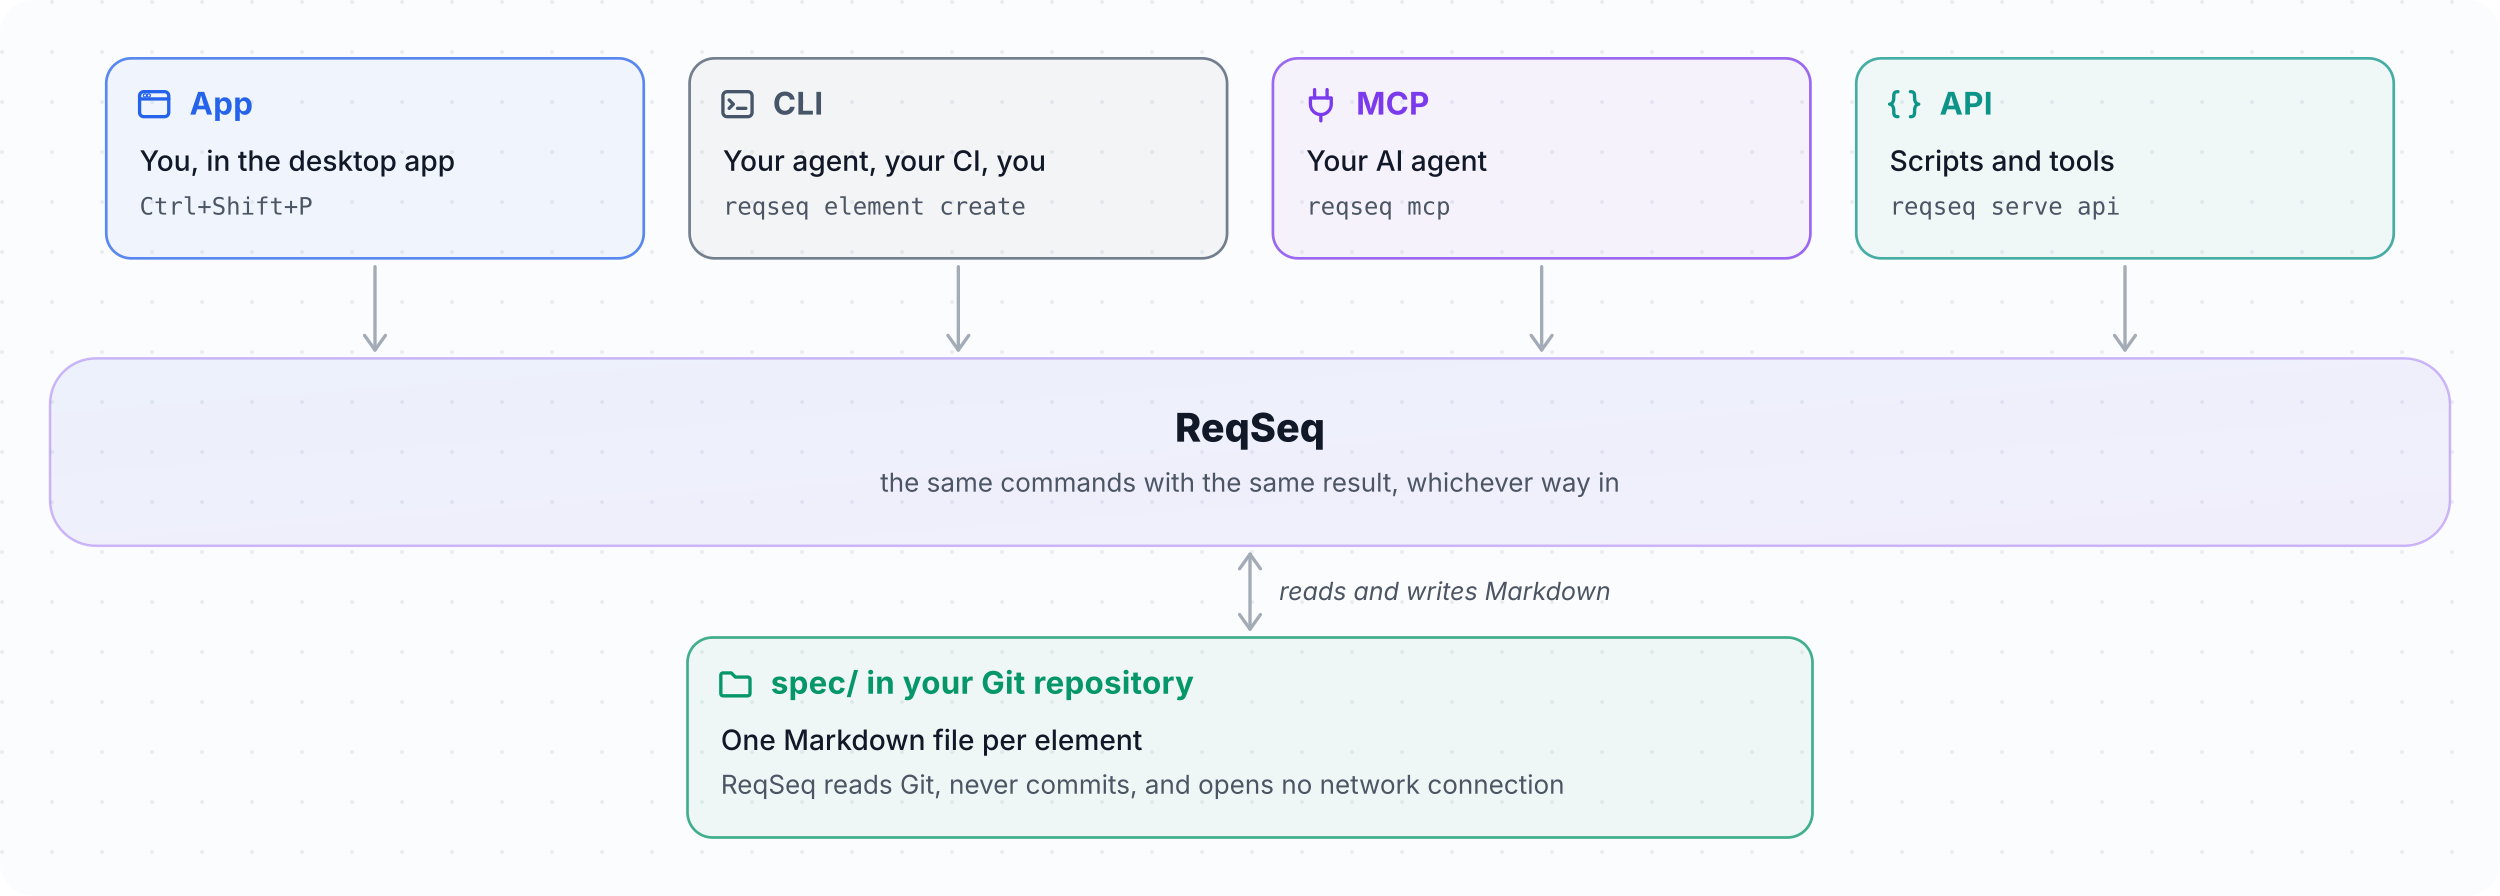
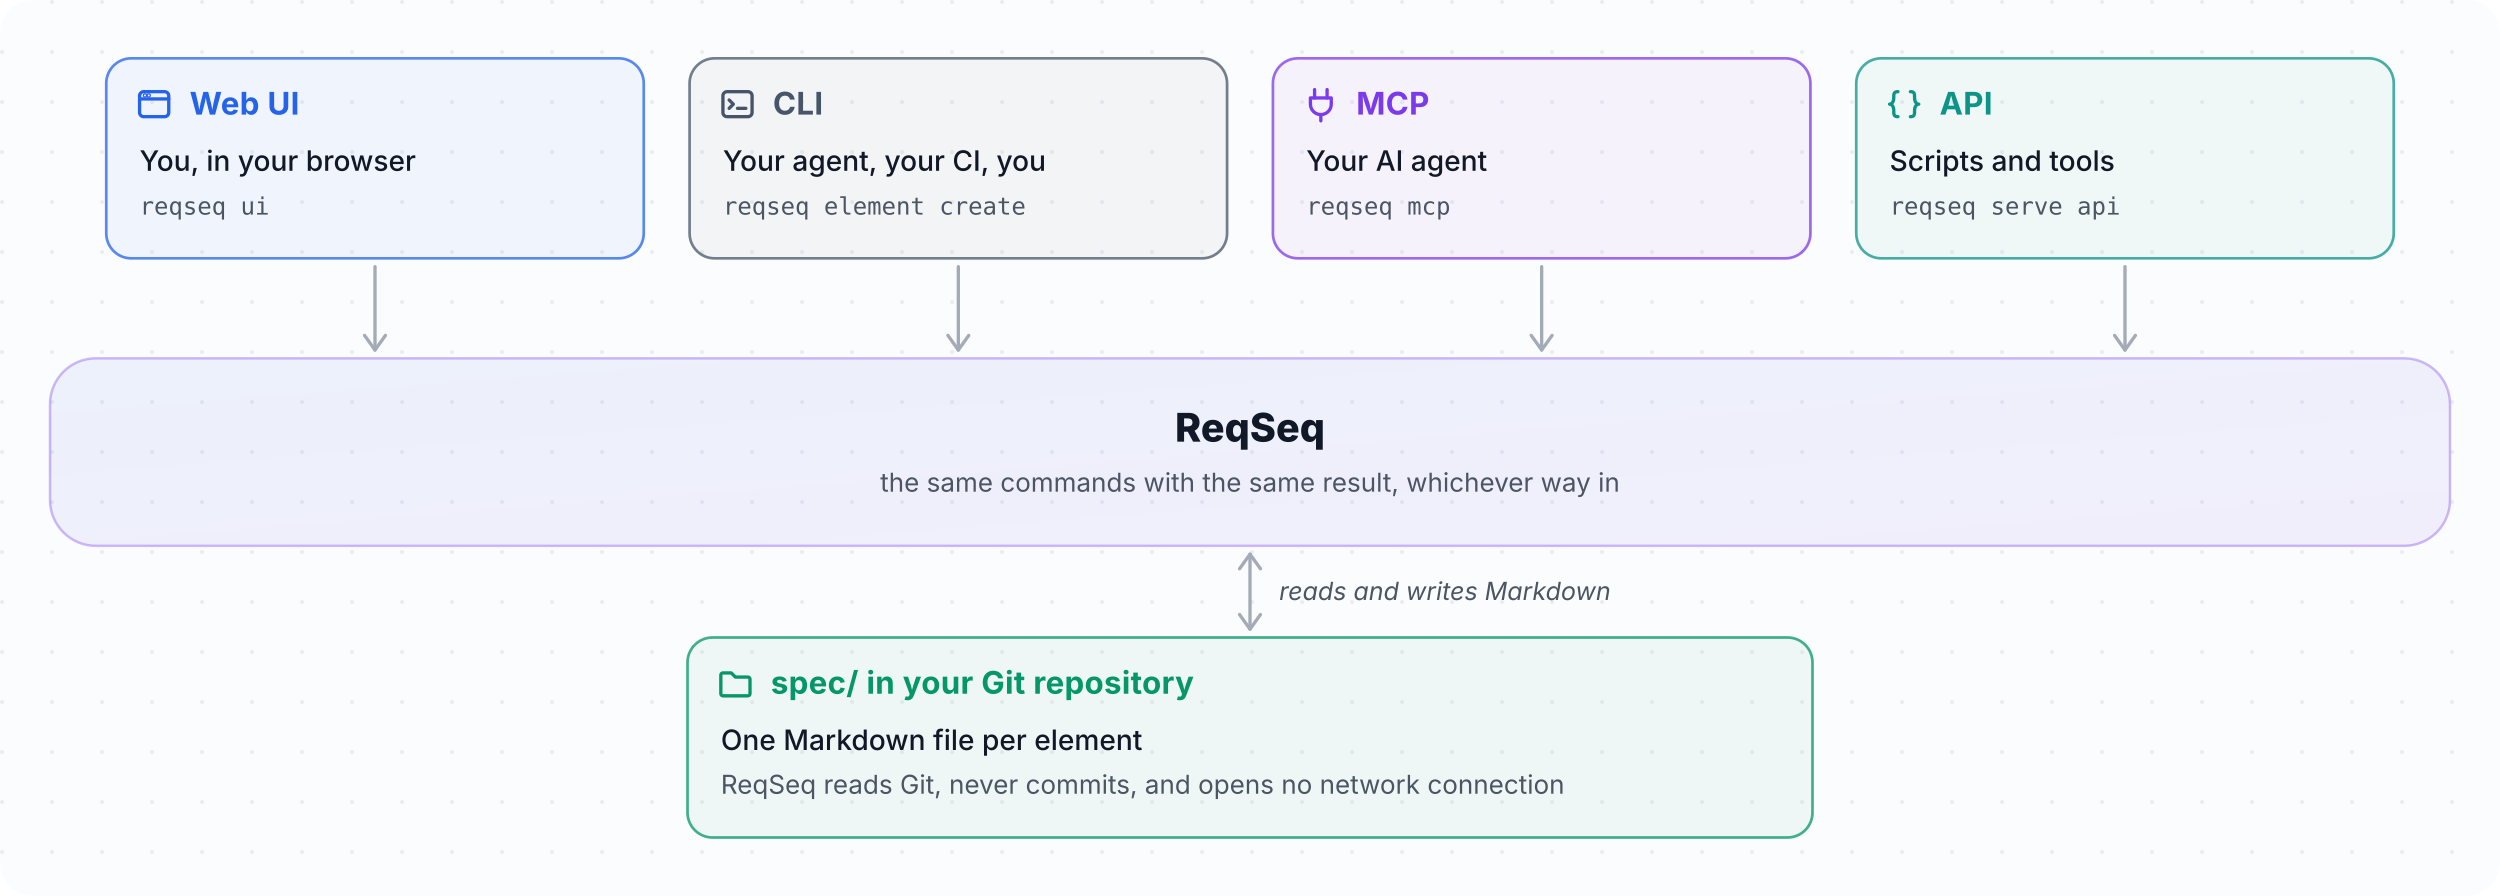
- <svg xmlns="http://www.w3.org/2000/svg" viewBox="0 0 1200 430" width="1200" height="430" role="img" aria-label="ReqSeq has four ways in that run the same commands with the same result: the desktop app for you, the reqseq command line for your agent, your CI and you, the MCP server for your AI agent, and a local HTTP API on loopback for scripts and tools. ReqSeq reads and writes the spec as Markdown files in spec/ of your Git repository, reads Git and never commits, and opens no network connections.">
+ <svg xmlns="http://www.w3.org/2000/svg" viewBox="0 0 1200 430" width="1200" height="430" role="img" aria-label="ReqSeq has four ways in that run the same commands with the same result: the web UI in your browser for you, the reqseq command line for your agent, your CI and you, the MCP server for your AI agent, and a local HTTP API on loopback for scripts and tools. ReqSeq reads and writes the spec as Markdown files in spec/ of your Git repository, reads Git and never commits, and opens no network connections.">
  <style>
text{font-family:Inter,system-ui,-apple-system,"Segoe UI",sans-serif;fill:#111827}
.k{font-size:15px;font-weight:700;letter-spacing:.01em} .t{font-size:13.5px;font-weight:500}
.m{font-family:"JetBrains Mono",ui-monospace,SFMono-Regular,Menlo,Consolas,monospace;font-size:11.5px;fill:#4b5563} .s{font-size:12.5px;fill:#4b5563} .e{font-size:12px;fill:#4b5563;font-style:italic}
</style>
  <defs>
    <pattern id="g" width="24" height="24" patternUnits="userSpaceOnUse">
      <circle cx="1" cy="1" r="1" fill="#e9edf2" />
    </pattern>
    <linearGradient id="rq" x1="0" y1="0" x2="1" y2="1">
      <stop offset="0" stop-color="#2563eb" stop-opacity="0.07" />
      <stop offset="1" stop-color="#7c3aed" stop-opacity="0.07" />
    </linearGradient>
  </defs>
  <rect width="1200" height="430" rx="16" fill="#fbfcfd" />
  <rect width="1200" height="430" rx="16" fill="url(#g)" />
  <rect x="51.0" y="28" width="258" height="96" rx="12" fill="#2563eb" fill-opacity="0.05" stroke="#2563eb" stroke-opacity="0.75" stroke-width="1.3" />
  <g transform="translate(65.0,41)" fill="none" stroke="#2563eb" stroke-width="1.6" stroke-linecap="round" stroke-linejoin="round">
    <rect x="2" y="3" width="14" height="12" rx="2" />
    <path d="M2 6.5h14" />
    <circle cx="4.6" cy="4.8" r=".3" />
    <circle cx="6.4" cy="4.8" r=".3" />
  </g>
-   <text x="91.0" y="55" class="k" style="fill:#2563eb">App</text>
-   <text x="67.0" y="82" class="t">You, in the desktop app</text>
-   <text x="67.0" y="103" class="m">Ctrl+Shift+P</text>
+   <text x="91.0" y="55" class="k" style="fill:#2563eb">Web UI</text>
+   <text x="67.0" y="82" class="t">You, in your browser</text>
+   <text x="67.0" y="103" class="m">reqseq ui</text>
  <path d="M180.0,128 V168" stroke="#a3abb7" stroke-width="1.6" fill="none" stroke-linecap="round" />
  <path d="M175.0,161 L180.0,168 L185.0,161" stroke="#a3abb7" stroke-width="1.6" fill="none" stroke-linecap="round" stroke-linejoin="round" />
  <rect x="331.0" y="28" width="258" height="96" rx="12" fill="#475569" fill-opacity="0.05" stroke="#475569" stroke-opacity="0.75" stroke-width="1.3" />
  <g transform="translate(345.0,41)" fill="none" stroke="#475569" stroke-width="1.6" stroke-linecap="round" stroke-linejoin="round">
    <rect x="2" y="3" width="14" height="12" rx="2" />
    <path d="M5 7l2 2-2 2M9 11h4" />
  </g>
  <text x="371.0" y="55" class="k" style="fill:#475569">CLI</text>
  <text x="347.0" y="82" class="t">Your agent, your CI, you</text>
  <text x="347.0" y="103" class="m">reqseq element create</text>
  <path d="M460.0,128 V168" stroke="#a3abb7" stroke-width="1.6" fill="none" stroke-linecap="round" />
  <path d="M455.0,161 L460.0,168 L465.0,161" stroke="#a3abb7" stroke-width="1.6" fill="none" stroke-linecap="round" stroke-linejoin="round" />
  <rect x="611.0" y="28" width="258" height="96" rx="12" fill="#7c3aed" fill-opacity="0.05" stroke="#7c3aed" stroke-opacity="0.75" stroke-width="1.3" />
  <g transform="translate(625.0,41)" fill="none" stroke="#7c3aed" stroke-width="1.6" stroke-linecap="round" stroke-linejoin="round">
    <path d="M6 2v4M12 2v4" />
    <path d="M4 6h10v3a5 5 0 0 1-10 0z" />
    <path d="M9 14v3" />
  </g>
  <text x="651.0" y="55" class="k" style="fill:#7c3aed">MCP</text>
  <text x="627.0" y="82" class="t">Your AI agent</text>
  <text x="627.0" y="103" class="m">reqseq mcp</text>
  <path d="M740.0,128 V168" stroke="#a3abb7" stroke-width="1.6" fill="none" stroke-linecap="round" />
  <path d="M735.0,161 L740.0,168 L745.0,161" stroke="#a3abb7" stroke-width="1.6" fill="none" stroke-linecap="round" stroke-linejoin="round" />
  <rect x="891.0" y="28" width="258" height="96" rx="12" fill="#0d9488" fill-opacity="0.05" stroke="#0d9488" stroke-opacity="0.75" stroke-width="1.3" />
  <g transform="translate(905.0,41)" fill="none" stroke="#0d9488" stroke-width="1.6" stroke-linecap="round" stroke-linejoin="round">
    <path d="M6 3c-2 0-2 1-2 3s-1 3-2 3c1 0 2 1 2 3s0 3 2 3M12 3c2 0 2 1 2 3s1 3 2 3c-1 0-2 1-2 3s0 3-2 3" />
  </g>
  <text x="931.0" y="55" class="k" style="fill:#0d9488">API</text>
  <text x="907.0" y="82" class="t">Scripts and tools</text>
  <text x="907.0" y="103" class="m">reqseq serve api</text>
  <path d="M1020.0,128 V168" stroke="#a3abb7" stroke-width="1.6" fill="none" stroke-linecap="round" />
  <path d="M1015.0,161 L1020.0,168 L1025.0,161" stroke="#a3abb7" stroke-width="1.6" fill="none" stroke-linecap="round" stroke-linejoin="round" />
  <rect x="24" y="172" width="1152" height="90" rx="22" fill="url(#rq)" stroke="#7c3aed" stroke-opacity="0.35" stroke-width="1.2" />
  <text x="600.0" y="212" text-anchor="middle" style="font-size:19px;font-weight:800">ReqSeq</text>
  <text x="600.0" y="236" text-anchor="middle" class="s">the same commands with the same result, whichever way in</text>
  <path d="M600.0,266 V302" stroke="#a3abb7" stroke-width="1.6" fill="none" stroke-linecap="round" />
  <path d="M595.0,295 L600.0,302 L605.0,295" stroke="#a3abb7" stroke-width="1.6" fill="none" stroke-linecap="round" stroke-linejoin="round" />
  <path d="M595.0,273 L600.0,266 L605.0,273" stroke="#a3abb7" stroke-width="1.6" fill="none" stroke-linecap="round" stroke-linejoin="round" />
  <text x="614.0" y="288.0" class="e">reads and writes Markdown</text>
  <rect x="330.0" y="306" width="540" height="96" rx="12" fill="#059669" fill-opacity="0.05" stroke="#059669" stroke-opacity="0.75" stroke-width="1.3" />
  <g transform="translate(344.0,319)" fill="none" stroke="#059669" stroke-width="1.6" stroke-linecap="round" stroke-linejoin="round">
    <path d="M2 5a1 1 0 0 1 1-1h4l2 2h6a1 1 0 0 1 1 1v7a1 1 0 0 1-1 1H3a1 1 0 0 1-1-1z" />
  </g>
  <text x="370.0" y="333" class="k" style="fill:#059669">spec/ in your Git repository</text>
  <text x="346.0" y="360" class="t">One Markdown file per element</text>
  <text x="346.0" y="381" class="s">ReqSeq reads Git, never commits, and opens no network connection</text>
</svg>
